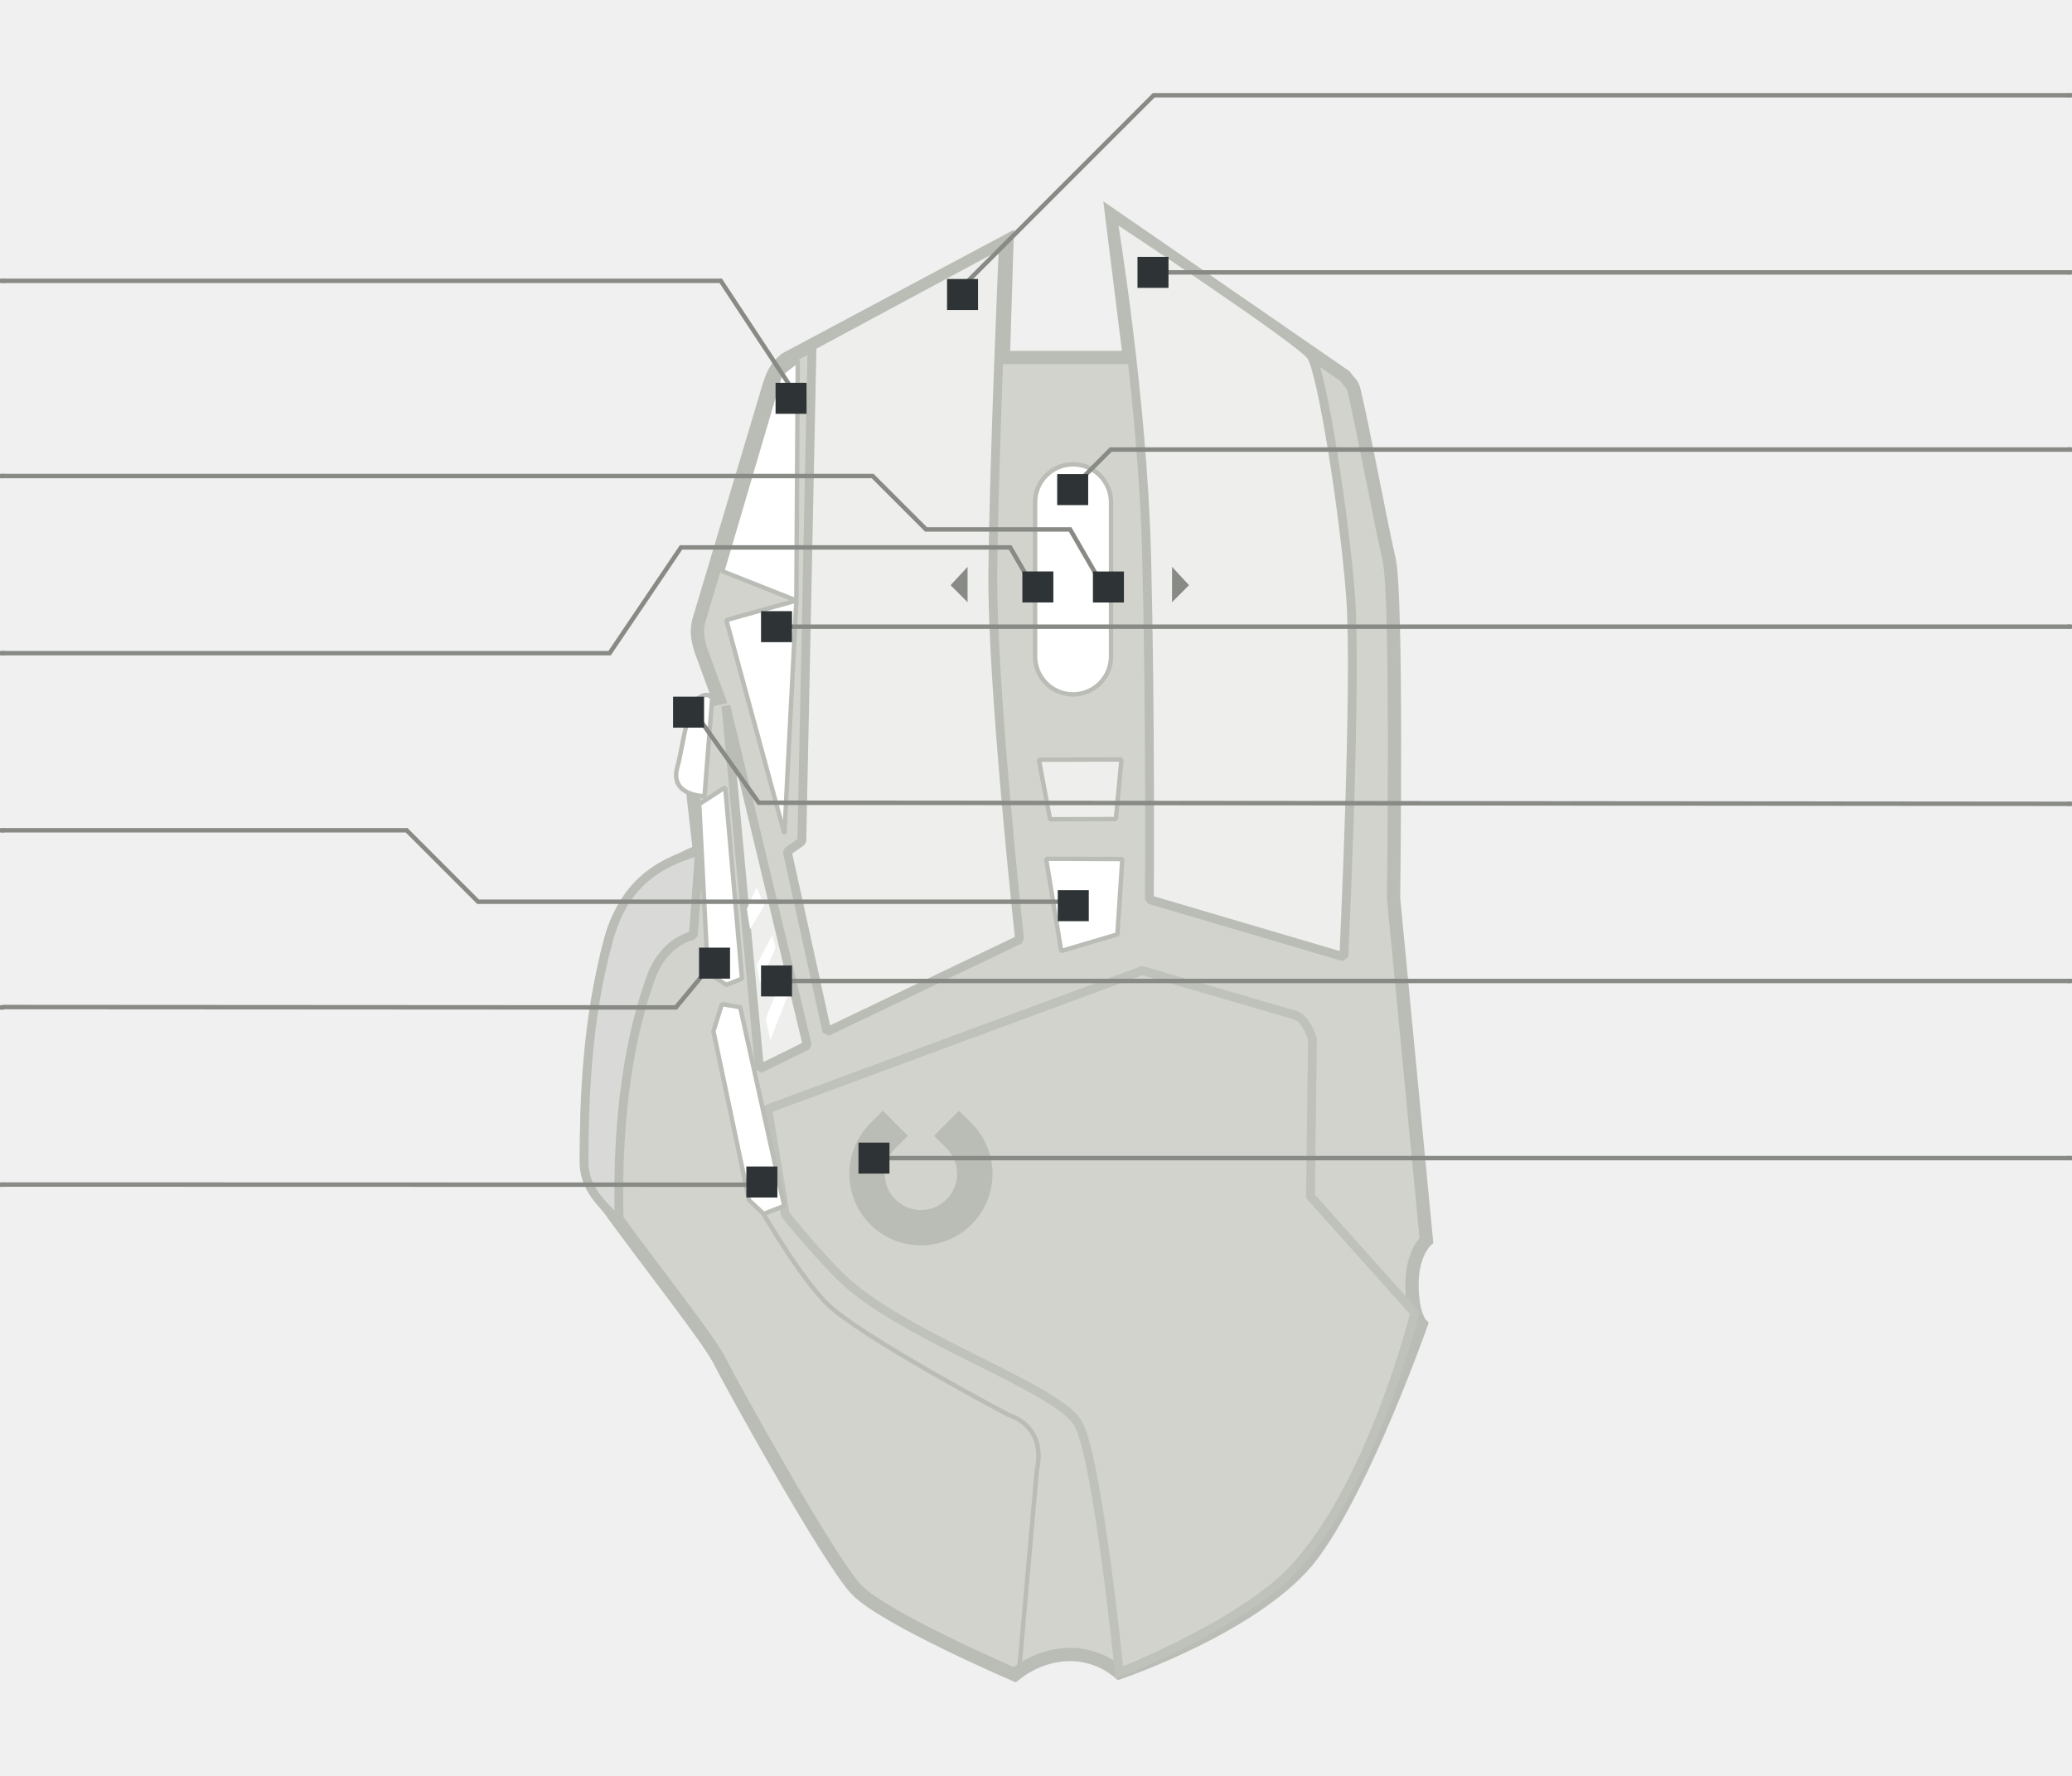
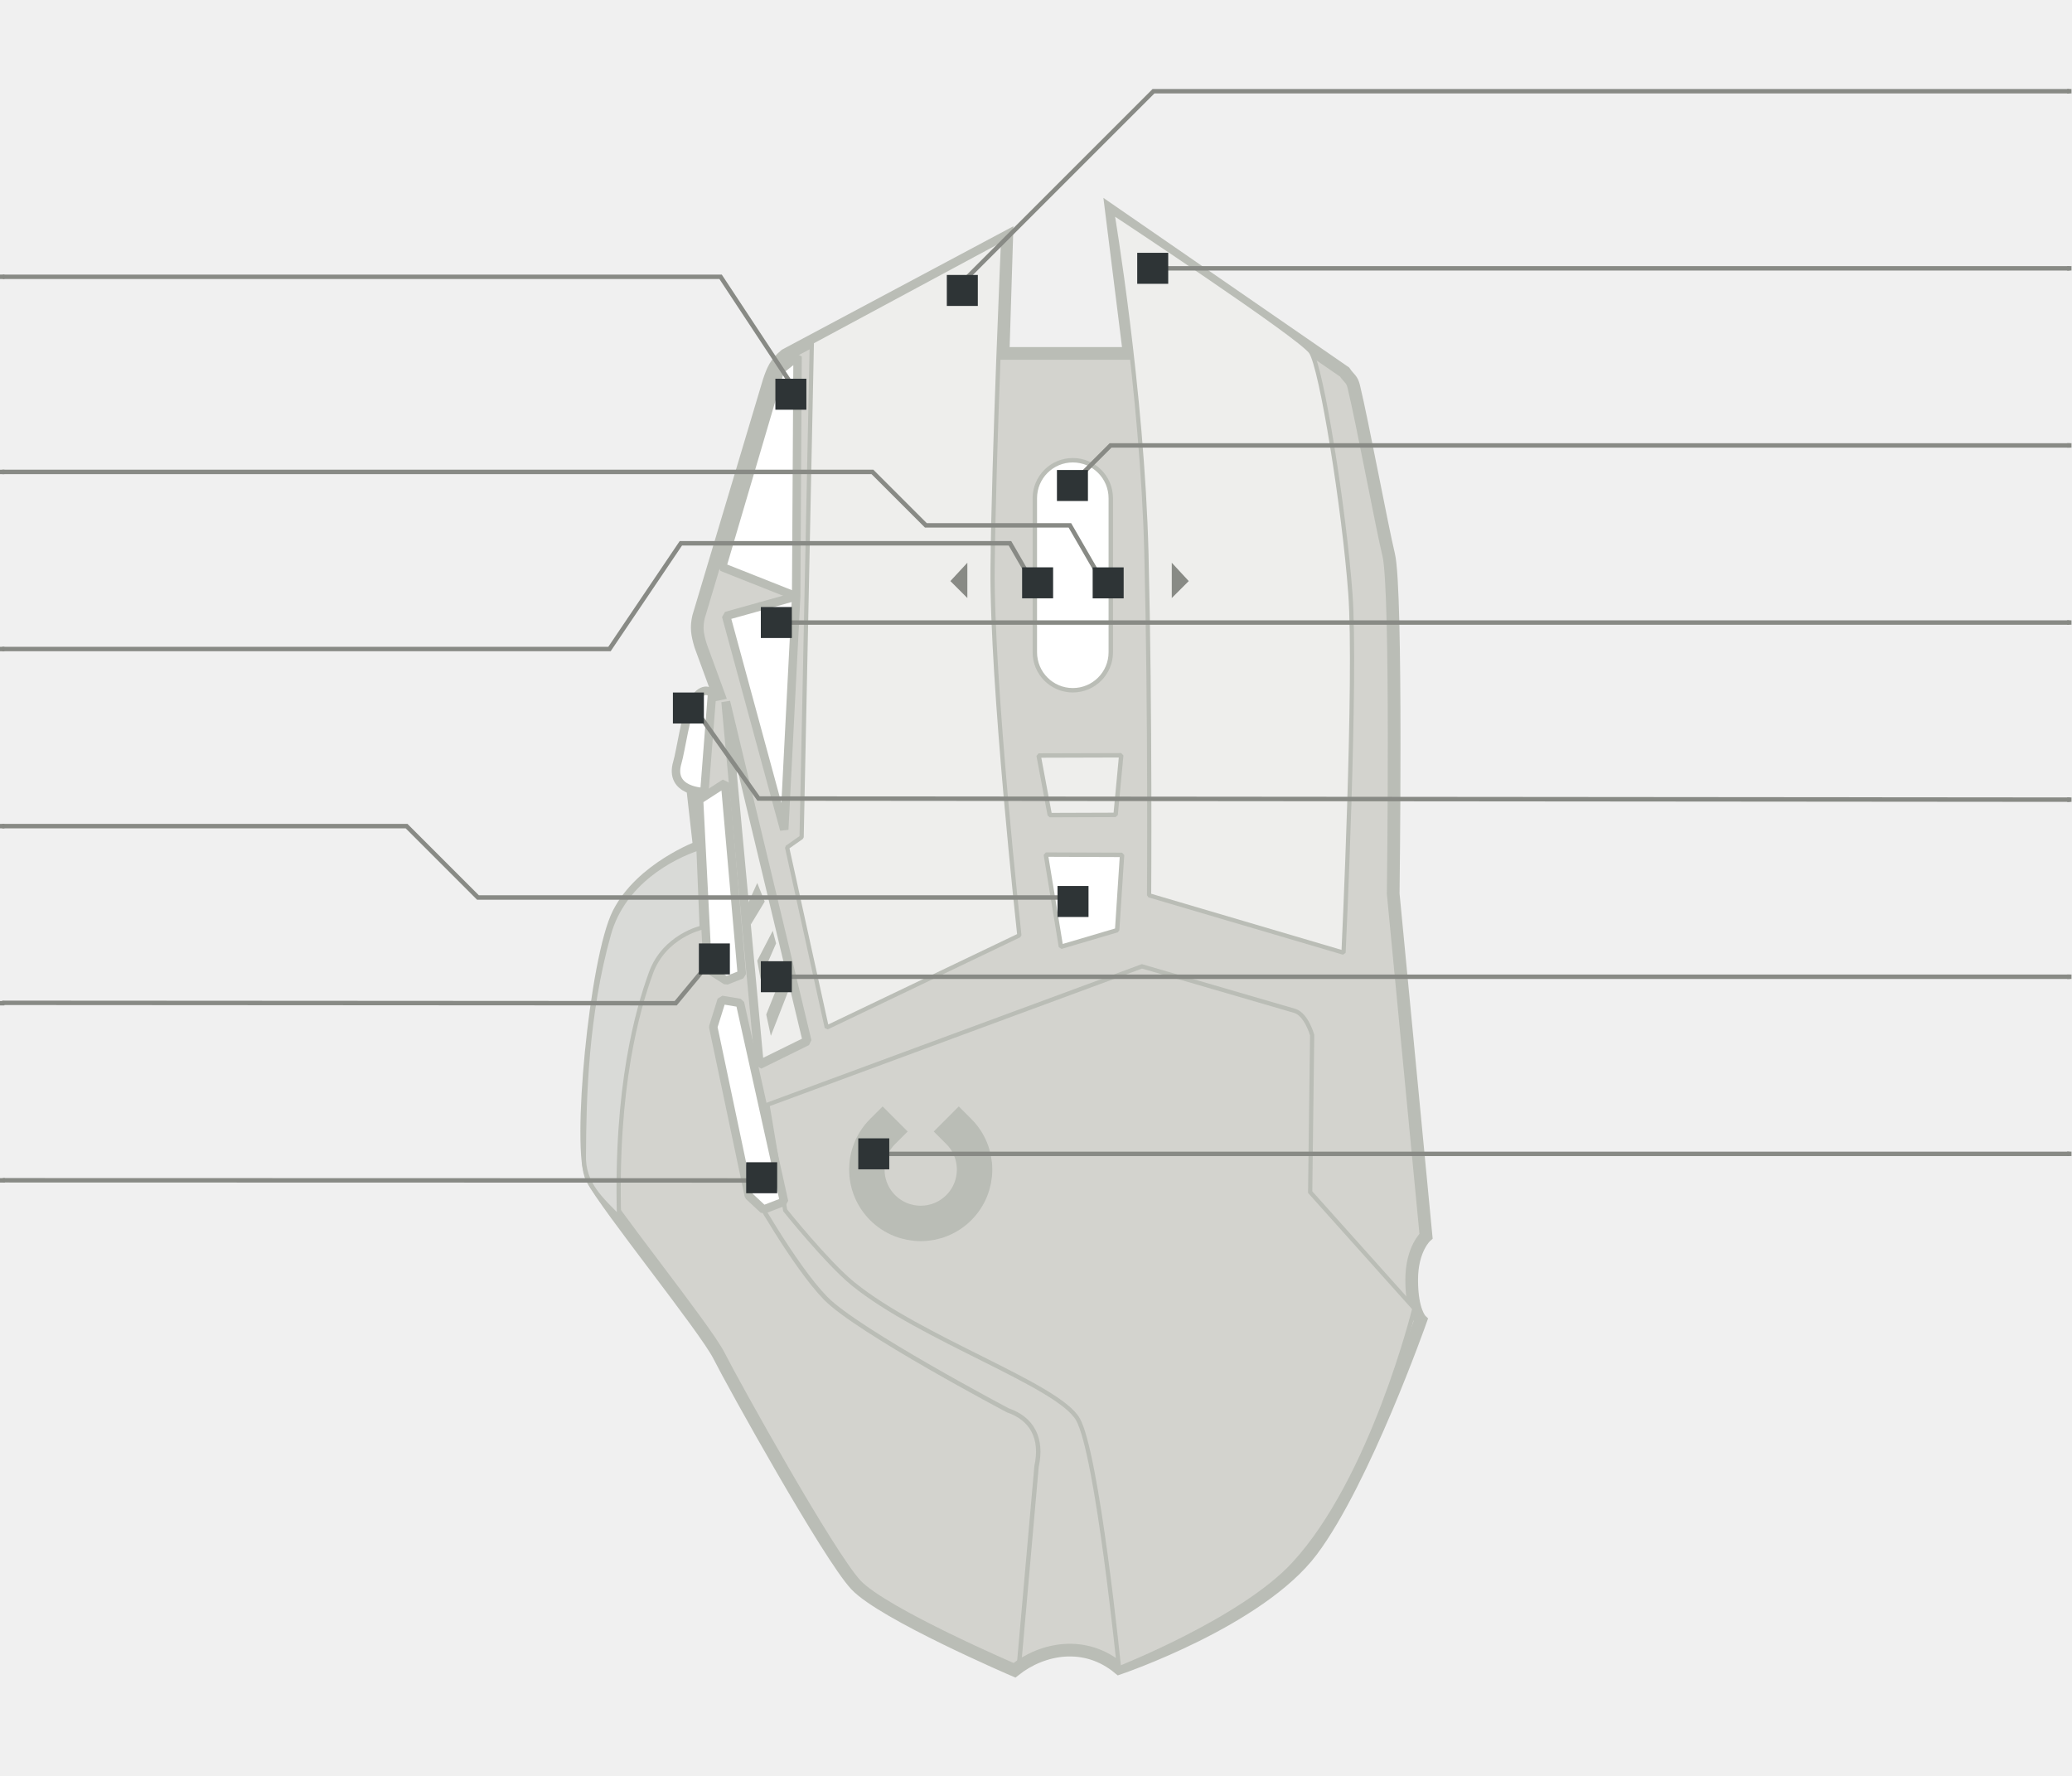
- <svg xmlns="http://www.w3.org/2000/svg" width="467.831" height="400.874" viewBox="0 0 467.831 398.874" version="1.1" id="svg8">
+ <svg xmlns="http://www.w3.org/2000/svg" width="490" height="419.87" viewBox="0 0 490 417.775" version="1.1" id="svg8">
  <defs id="defs2" />
  <g id="Device" transform="translate(-16.16895,-400)" style="display:inline">
-     <g transform="translate(-374,-4.864278e-6)" id="g1170">
-       <path id="path981" d="m 617.529,453.42 -49.991,26.669 c -2.224,1.869 -2.818,3.358 -3.665,5.833 l -15.956,53.347 c -0.497,2.255 -0.342,3.748 0.485,6.467 l 3.999,10.932 -3.532,0.742 -1.359,12.371 -1.504,2.851 2.099,18.555 c 0,0 -13.036,4.818 -18.23,15.009 -5.194,10.191 -9.295,53.535 -6.036,59.82 3.259,6.285 25.602,33.906 28.707,40.078 3.105,6.173 24.796,45.226 30.931,51.771 6.135,6.545 35.799,19.276 35.799,19.276 6.394,-5.082 15.987,-6.802 23.617,-0.456 0,0 31.722,-10.768 43.561,-26.606 11.839,-15.838 24.577,-52.023 24.577,-52.023 0,0 -2.047,-1.987 -2.047,-9.068 0,-7.081 3.244,-9.907 3.244,-9.907 l -7.416,-77.332 c 0,0 0.905,-68.515 -1.015,-76.499 -1.579,-6.568 -5.906,-29.813 -7.887,-38.022 -0.427,-1.769 -0.951,-1.657 -2.079,-3.299 l -52.652,-36.341 4.004,32.134 h -28.471 z" style="color:#000000;overflow:visible;opacity:1;vector-effect:none;fill:#d3d3ce;fill-opacity:1;stroke:#babdb6;stroke-width:3;stroke-linecap:butt;stroke-linejoin:miter;stroke-miterlimit:4;stroke-dasharray:none;stroke-dashoffset:0;stroke-opacity:1;marker:none;marker-start:none;marker-mid:none;marker-end:none;paint-order:normal" />
-       <path id="path1014" d="m 648.063,618.156 34.518,10.056 c 2.629,0.808 3.926,5.47 3.926,5.47 l -0.448,35.466 23.533,26.292 c 0,0 -9.441,38.41 -27.232,57.702 -11.61,12.589 -39.467,23.544 -39.467,23.544 0,0 -4.876,-48.516 -9.305,-56.255 -4.429,-7.739 -35.487,-18.119 -50.815,-30.612 -5.821,-4.745 -15.279,-16.557 -15.279,-16.557 l -4.003,-23.86 z" style="color:#000000;overflow:visible;opacity:1;vector-effect:none;fill:#d3d3ce;fill-opacity:1;stroke:#bfc2bb;stroke-width:2;stroke-linecap:square;stroke-linejoin:miter;stroke-miterlimit:4;stroke-dasharray:none;stroke-dashoffset:0;stroke-opacity:1;marker:none;marker-start:none;marker-mid:none;marker-end:none;paint-order:normal" />
+     <g transform="matrix(1.047137,0,0,1.047137,-392.3909,-19.79751)" id="g1170">
+       <path id="path981" d="m 617.529,453.42 -49.991,26.669 c -2.224,1.869 -2.818,3.358 -3.665,5.833 l -15.956,53.347 c -0.497,2.255 -0.342,3.748 0.485,6.467 l 3.999,10.932 -3.532,0.742 -1.359,12.371 -1.504,2.851 2.099,18.555 c 0,0 -13.036,4.818 -18.23,15.009 -5.194,10.191 -9.295,53.535 -6.036,59.82 3.259,6.285 25.602,33.906 28.707,40.078 3.105,6.173 24.796,45.226 30.931,51.771 6.135,6.545 35.799,19.276 35.799,19.276 6.394,-5.082 15.987,-6.802 23.617,-0.456 0,0 31.722,-10.768 43.561,-26.606 11.839,-15.838 24.577,-52.023 24.577,-52.023 0,0 -2.047,-1.987 -2.047,-9.068 0,-7.081 3.244,-9.907 3.244,-9.907 l -7.416,-77.332 c 0,0 0.905,-68.515 -1.015,-76.499 -1.579,-6.568 -5.906,-29.813 -7.887,-38.022 -0.427,-1.769 -0.951,-1.657 -2.079,-3.299 l -52.652,-36.341 4.004,32.134 h -28.471 z" style="color:#000000;overflow:visible;opacity:1;fill:#d3d3ce;fill-opacity:1;stroke:#babdb6;stroke-width:2.865;stroke-linecap:butt;stroke-linejoin:miter;stroke-miterlimit:4;stroke-dasharray:none;stroke-dashoffset:0;stroke-opacity:1;marker:none;marker-start:none;marker-mid:none;marker-end:none;paint-order:normal" />
+       <path id="path1014" d="m 648.063,618.156 34.518,10.056 c 2.629,0.808 3.926,5.47 3.926,5.47 l -0.448,35.466 23.533,26.292 c 0,0 -9.441,38.41 -27.232,57.702 -11.61,12.589 -39.467,23.544 -39.467,23.544 0,0 -4.876,-48.516 -9.305,-56.255 -4.429,-7.739 -35.487,-18.119 -50.815,-30.612 -5.821,-4.745 -15.279,-16.557 -15.279,-16.557 l -4.003,-23.86 z" style="color:#000000;overflow:visible;opacity:1;fill:#d3d3ce;fill-opacity:1;stroke:#babdb6;stroke-width:0.955;stroke-linecap:square;stroke-linejoin:miter;stroke-miterlimit:4;stroke-dasharray:none;stroke-dashoffset:0;stroke-opacity:1;marker:none;marker-start:none;marker-mid:none;marker-end:none;paint-order:normal" />
      <path id="path1144" d="m 620.346,775.426 3.918,-44.347 c 1.383,-6.281 -0.996,-10.76 -6.481,-12.643 0,0 -33.976,-17.943 -41.165,-25.327 -7.189,-7.384 -16.897,-24.847 -16.897,-24.847" style="color:#000000;overflow:visible;opacity:1;vector-effect:none;fill:none;fill-opacity:1;stroke:#babdb6;stroke-width:1;stroke-linecap:butt;stroke-linejoin:bevel;stroke-miterlimit:4;stroke-dasharray:none;stroke-dashoffset:0;stroke-opacity:1;marker:none;marker-start:none;marker-mid:none;marker-end:none;paint-order:normal" />
      <path style="color:#000000;display:inline;overflow:visible;vector-effect:none;fill:none;fill-opacity:1;stroke:#babdb6;stroke-width:8;stroke-linecap:square;stroke-linejoin:bevel;stroke-miterlimit:4;stroke-dasharray:none;stroke-opacity:1" id="led0" d="m -655.454,606.704 a 12.163,12.163 0 0 1 -17.201,0 12.163,12.163 0 0 1 0,-17.201 12.163,12.163 0 0 1 17.201,0" transform="rotate(-90)" />
-       <path id="path1030" d="m 548.106,591.188 -1.39,19.036 c 0,0 -6.519,1.072 -9.55,9.447 -3.03,8.375 -8.018,25.682 -7.193,55.162 -3.805,-3.924 -8.2,-7.548 -7.939,-14.112 0.057,-12.697 0.502,-31.561 5.665,-49.89 3.266,-11.594 10.357,-16.872 20.407,-19.643 z" style="color:#000000;overflow:visible;opacity:1;vector-effect:none;fill:#d9dad7;fill-opacity:1;stroke:#babdb6;stroke-width:2;stroke-linecap:butt;stroke-linejoin:bevel;stroke-miterlimit:4;stroke-dasharray:none;stroke-dashoffset:0;stroke-opacity:1;marker:none;marker-start:none;marker-mid:none;marker-end:none;paint-order:normal" />
-       <path id="button0" d="m 616.73,453.878 -43.215,23.256 -2.309,111.858 -3.279,2.299 8.956,40.684 43.496,-20.816 c 0,0 -6.293,-57.395 -6.042,-82.962 0.25,-25.567 2.393,-74.318 2.393,-74.318 z" style="color:#000000;overflow:visible;opacity:1;vector-effect:none;fill:#eeeeec;fill-opacity:1;stroke:#babdb6;stroke-width:2;stroke-linecap:butt;stroke-linejoin:bevel;stroke-miterlimit:4;stroke-dasharray:none;stroke-dashoffset:0;stroke-opacity:1;marker:none;marker-start:none;marker-mid:none;marker-end:none;paint-order:normal" />
-       <path id="button1" d="m 641.359,447.844 c 0,0 6.821,40.569 7.718,77.069 0.897,36.499 0.602,77.204 0.602,77.204 l 43.915,12.952 c 0,0 2.947,-62.037 1.541,-81.155 -1.406,-19.118 -6.517,-50.977 -8.905,-54.508 -2.388,-3.531 -44.872,-31.562 -44.872,-31.562 z" style="color:#000000;overflow:visible;opacity:1;vector-effect:none;fill:#eeeeec;fill-opacity:1;stroke:#babdb6;stroke-width:2;stroke-linecap:butt;stroke-linejoin:bevel;stroke-miterlimit:4;stroke-dasharray:none;stroke-dashoffset:0;stroke-opacity:1;marker:none;marker-start:none;marker-mid:none;marker-end:none;paint-order:normal" />
+       <path id="path1030" d="m 547.915,591.5 0.728,17.917 c 0,0 -8.446,1.88 -11.477,10.255 -3.03,8.375 -8.018,25.682 -7.193,55.162 -3.805,-3.924 -8.2,-7.548 -7.939,-14.112 0.057,-12.697 0.502,-31.561 5.665,-49.89 3.266,-11.594 14.191,-17.339 20.216,-19.331 z" style="color:#000000;overflow:visible;opacity:1;fill:#d9dad7;fill-opacity:1;stroke:#babdb6;stroke-width:0.955;stroke-linecap:butt;stroke-linejoin:bevel;stroke-miterlimit:4;stroke-dasharray:none;stroke-dashoffset:0;stroke-opacity:1;marker:none;marker-start:none;marker-mid:none;marker-end:none;paint-order:normal" />
+       <path id="button0" d="m 616.73,453.878 -43.215,23.256 -2.309,111.858 -3.279,2.299 8.956,40.684 43.496,-20.816 c 0,0 -6.293,-57.395 -6.042,-82.962 0.25,-25.567 2.393,-74.318 2.393,-74.318 z" style="color:#000000;overflow:visible;opacity:1;fill:#eeeeec;fill-opacity:1;stroke:#babdb6;stroke-width:0.955;stroke-linecap:butt;stroke-linejoin:bevel;stroke-miterlimit:4;stroke-dasharray:none;stroke-dashoffset:0;stroke-opacity:1;marker:none;marker-start:none;marker-mid:none;marker-end:none;paint-order:normal" />
+       <path id="button1" d="m 641.359,447.844 c 0,0 6.821,40.569 7.718,77.069 0.897,36.499 0.602,77.204 0.602,77.204 l 43.915,12.952 c 0,0 2.947,-62.037 1.541,-81.155 -1.406,-19.118 -6.517,-50.977 -8.905,-54.508 -2.388,-3.531 -44.872,-31.562 -44.872,-31.562 z" style="color:#000000;overflow:visible;opacity:1;fill:#eeeeec;fill-opacity:1;stroke:#babdb6;stroke-width:0.955;stroke-linecap:butt;stroke-linejoin:bevel;stroke-miterlimit:4;stroke-dasharray:none;stroke-dashoffset:0;stroke-opacity:1;marker:none;marker-start:none;marker-mid:none;marker-end:none;paint-order:normal" />
      <path id="button8" d="m 626.361,592.915 3.413,20.823 12.693,-3.75 1.11,-17.009 z" style="color:#000000;overflow:visible;opacity:1;vector-effect:none;fill:#ffffff;fill-opacity:1;stroke:#babdb6;stroke-width:1;stroke-linecap:butt;stroke-linejoin:bevel;stroke-miterlimit:4;stroke-dasharray:none;stroke-dashoffset:0;stroke-opacity:1;marker:none;marker-start:none;marker-mid:none;marker-end:none;paint-order:normal" />
      <path id="path1066" d="m 624.733,570.54 2.519,13.457 14.868,-0.051 1.267,-13.46 z" style="color:#000000;overflow:visible;opacity:1;vector-effect:none;fill:#eeeeec;fill-opacity:1;stroke:#babdb6;stroke-width:1;stroke-linecap:butt;stroke-linejoin:bevel;stroke-miterlimit:4;stroke-dasharray:none;stroke-dashoffset:0;stroke-opacity:1;marker:none;marker-start:none;marker-mid:none;marker-end:none;paint-order:normal" />
      <rect style="color:#000000;overflow:visible;opacity:1;vector-effect:none;fill:#ffffff;fill-opacity:1;stroke:#babdb6;stroke-width:1;stroke-linecap:butt;stroke-linejoin:bevel;stroke-miterlimit:4;stroke-dasharray:none;stroke-dashoffset:0;stroke-opacity:1;marker:none;marker-start:none;marker-mid:none;marker-end:none;paint-order:normal" id="button2" width="17.153" height="51.955" x="623.876" y="503.845" rx="8.576" ry="8.576" />
-       <path id="button7" d="m 569.976,534.6 -16.732,-6.633 13.096,-44.449 3.955,-3.119 z" style="color:#000000;overflow:visible;opacity:1;vector-effect:none;fill:#ffffff;fill-opacity:1;stroke:#babdb6;stroke-width:1;stroke-linecap:butt;stroke-linejoin:bevel;stroke-miterlimit:4;stroke-dasharray:none;stroke-dashoffset:0;stroke-opacity:1;marker:none;marker-start:none;marker-mid:none;marker-end:none;paint-order:normal" />
-       <path id="button6" d="m 569.976,534.6 -15.818,4.414 13.124,48.262 z" style="color:#000000;overflow:visible;opacity:1;vector-effect:none;fill:#ffffff;fill-opacity:1;stroke:#babdb6;stroke-width:1;stroke-linecap:butt;stroke-linejoin:bevel;stroke-miterlimit:4;stroke-dasharray:none;stroke-dashoffset:0;stroke-opacity:1;marker:none;marker-start:none;marker-mid:none;marker-end:none;paint-order:normal" />
-       <path style="color:#000000;display:inline;overflow:visible;opacity:1;vector-effect:none;fill:#ffffff;fill-opacity:1;stroke:#babdb6;stroke-width:1;stroke-linecap:butt;stroke-linejoin:bevel;stroke-miterlimit:4;stroke-dasharray:none;stroke-dashoffset:0;stroke-opacity:1;marker:none;marker-start:none;marker-mid:none;marker-end:none;paint-order:normal" d="m 550.976,556.551 -1.731,22.234 c 0,0 -8.075,-0.038 -6.103,-6.678 0.797,-2.683 1.882,-11.101 3.54,-13.81 2.445,-3.994 4.295,-1.746 4.295,-1.746 z" id="button5" />
-       <path id="button4" d="m 553.917,576.77 3.789,43.208 -3.529,1.4 -4.19,-2.673 -1.94,-38.139 z" style="color:#000000;overflow:visible;opacity:1;vector-effect:none;fill:#ffffff;fill-opacity:1;stroke:#babdb6;stroke-width:1;stroke-linecap:butt;stroke-linejoin:bevel;stroke-miterlimit:4;stroke-dasharray:none;stroke-dashoffset:0;stroke-opacity:1;marker:none;marker-start:none;marker-mid:none;marker-end:none;paint-order:normal" />
-       <path id="button3" d="m 557.291,626.423 -4.137,-0.694 -1.907,6.11 8.042,38.166 3.307,3.087 4.65,-1.789 z" style="color:#000000;overflow:visible;opacity:1;vector-effect:none;fill:#ffffff;fill-opacity:1;stroke:#babdb6;stroke-width:1;stroke-linecap:butt;stroke-linejoin:bevel;stroke-miterlimit:4;stroke-dasharray:none;stroke-dashoffset:0;stroke-opacity:1;marker:none;marker-start:none;marker-mid:none;marker-end:none;paint-order:normal" />
+       <path id="button7" d="m 569.976,534.6 -16.732,-6.633 13.096,-44.449 3.955,-3.119 z" style="color:#000000;overflow:visible;opacity:1;fill:#ffffff;fill-opacity:1;stroke:#babdb6;stroke-width:1.91;stroke-linecap:butt;stroke-linejoin:bevel;stroke-miterlimit:4;stroke-dasharray:none;stroke-dashoffset:0;stroke-opacity:1;marker:none;marker-start:none;marker-mid:none;marker-end:none;paint-order:normal" />
+       <path id="button6" d="m 569.976,534.6 -15.818,4.414 13.124,48.262 z" style="color:#000000;overflow:visible;opacity:1;fill:#ffffff;fill-opacity:1;stroke:#babdb6;stroke-width:1.91;stroke-linecap:butt;stroke-linejoin:bevel;stroke-miterlimit:4;stroke-dasharray:none;stroke-dashoffset:0;stroke-opacity:1;marker:none;marker-start:none;marker-mid:none;marker-end:none;paint-order:normal" />
+       <path style="color:#000000;display:inline;overflow:visible;opacity:1;fill:#ffffff;fill-opacity:1;stroke:#babdb6;stroke-width:1.91;stroke-linecap:butt;stroke-linejoin:bevel;stroke-miterlimit:4;stroke-dasharray:none;stroke-dashoffset:0;stroke-opacity:1;marker:none;marker-start:none;marker-mid:none;marker-end:none;paint-order:normal" d="m 550.976,556.551 -1.731,22.234 c 0,0 -8.075,-0.038 -6.103,-6.678 0.797,-2.683 1.882,-11.101 3.54,-13.81 2.445,-3.994 4.295,-1.746 4.295,-1.746 z" id="button5" />
+       <path id="button4" d="m 553.917,576.77 3.789,43.208 -3.529,1.4 -4.19,-2.673 -1.94,-38.139 z" style="color:#000000;overflow:visible;opacity:1;fill:#ffffff;fill-opacity:1;stroke:#babdb6;stroke-width:1.91;stroke-linecap:butt;stroke-linejoin:bevel;stroke-miterlimit:4;stroke-dasharray:none;stroke-dashoffset:0;stroke-opacity:1;marker:none;marker-start:none;marker-mid:none;marker-end:none;paint-order:normal" />
+       <path id="button3" d="m 557.291,626.423 -4.137,-0.694 -1.907,6.11 8.042,38.166 3.307,3.087 4.65,-1.789 z" style="color:#000000;overflow:visible;opacity:1;fill:#ffffff;fill-opacity:1;stroke:#babdb6;stroke-width:1.91;stroke-linecap:butt;stroke-linejoin:bevel;stroke-miterlimit:4;stroke-dasharray:none;stroke-dashoffset:0;stroke-opacity:1;marker:none;marker-start:none;marker-mid:none;marker-end:none;paint-order:normal" />
      <path id="led1" d="m 554.073,558.406 18.369,76.635 -10.782,5.315 z" style="color:#000000;overflow:visible;opacity:1;vector-effect:none;fill:#eeeeec;fill-opacity:1;stroke:#babdb6;stroke-width:2;stroke-linecap:butt;stroke-linejoin:bevel;stroke-miterlimit:4;stroke-dasharray:none;stroke-dashoffset:0;stroke-opacity:1;marker:none;marker-start:none;marker-mid:none;marker-end:none;paint-order:normal" />
-       <path id="path1138" d="m 561.036,599.318 1.685,4.214 -3.197,5.27 -0.721,-4.53 z" style="color:#000000;overflow:visible;opacity:1;vector-effect:none;fill:#ffffff;fill-opacity:1;stroke:none;stroke-width:2;stroke-linecap:butt;stroke-linejoin:bevel;stroke-miterlimit:4;stroke-dasharray:none;stroke-dashoffset:0;stroke-opacity:1;marker:none;marker-start:none;marker-mid:none;marker-end:none;paint-order:normal" />
-       <path id="path1140" d="m 564.538,610.123 0.75,2.85 -3.502,8.031 -0.75,-4.132 z" style="color:#000000;overflow:visible;opacity:1;vector-effect:none;fill:#ffffff;fill-opacity:1;stroke:none;stroke-width:2;stroke-linecap:butt;stroke-linejoin:bevel;stroke-miterlimit:4;stroke-dasharray:none;stroke-dashoffset:0;stroke-opacity:1;marker:none;marker-start:none;marker-mid:none;marker-end:none;paint-order:normal" />
-       <path id="path1142" d="m 566.945,619.358 1.458,3.461 -4.297,11.033 -1.043,-4.823 z" style="color:#000000;overflow:visible;opacity:1;vector-effect:none;fill:#ffffff;fill-opacity:1;stroke:none;stroke-width:2;stroke-linecap:butt;stroke-linejoin:bevel;stroke-miterlimit:4;stroke-dasharray:none;stroke-dashoffset:0;stroke-opacity:1;marker:none;marker-start:none;marker-mid:none;marker-end:none;paint-order:normal" />
+       <path id="path1138" d="m 561.186,599.32 1.685,4.214 -3.197,5.27 -0.721,-4.53 z" style="color:#000000;overflow:visible;opacity:1;vector-effect:none;fill:#babdb6;fill-opacity:1;stroke:none;stroke-width:2;stroke-linecap:butt;stroke-linejoin:bevel;stroke-miterlimit:4;stroke-dasharray:none;stroke-dashoffset:0;stroke-opacity:1;marker:none;marker-start:none;marker-mid:none;marker-end:none;paint-order:normal" />
+       <path id="path1140" d="m 564.689,610.125 0.75,2.85 -3.502,8.031 -0.75,-4.132 z" style="color:#000000;overflow:visible;opacity:1;vector-effect:none;fill:#babdb6;fill-opacity:1;stroke:none;stroke-width:2;stroke-linecap:butt;stroke-linejoin:bevel;stroke-miterlimit:4;stroke-dasharray:none;stroke-dashoffset:0;stroke-opacity:1;marker:none;marker-start:none;marker-mid:none;marker-end:none;paint-order:normal" />
+       <path id="path1142" d="m 567.096,619.359 1.458,3.461 -4.297,11.033 -1.043,-4.823 z" style="color:#000000;overflow:visible;opacity:1;vector-effect:none;fill:#babdb6;fill-opacity:1;stroke:none;stroke-width:2;stroke-linecap:butt;stroke-linejoin:bevel;stroke-miterlimit:4;stroke-dasharray:none;stroke-dashoffset:0;stroke-opacity:1;marker:none;marker-start:none;marker-mid:none;marker-end:none;paint-order:normal" />
      <path id="button9" d="m 654.803,526.996 v 7.976 l 3.833,-3.833 z" style="color:#000000;overflow:visible;opacity:1;vector-effect:none;fill:#888a85;fill-opacity:1;stroke:none;stroke-width:1;stroke-linecap:butt;stroke-linejoin:bevel;stroke-miterlimit:4;stroke-dasharray:none;stroke-dashoffset:0;stroke-opacity:1;marker:none;marker-start:none;marker-mid:none;marker-end:none;paint-order:normal" />
      <path style="color:#000000;overflow:visible;opacity:1;vector-effect:none;fill:#888a85;fill-opacity:1;stroke:none;stroke-width:1;stroke-linecap:butt;stroke-linejoin:bevel;stroke-miterlimit:4;stroke-dasharray:none;stroke-dashoffset:0;stroke-opacity:1;marker:none;marker-start:none;marker-mid:none;marker-end:none;paint-order:normal" d="m 608.636,526.996 v 7.976 l -3.833,-3.833 z" id="button10" />
    </g>
  </g>
  <g id="Buttons" style="display:inline" transform="translate(-16.16895)">
-     <g id="button0-path">
+     <g id="button0-path" transform="matrix(1.047137,0,0,1.047137,-0.7616989,-0.9427385)">
      <path id="path954" d="m 234.687,62.492 41.986,-41.986 H 483" style="color:#000000;overflow:visible;opacity:1;vector-effect:none;fill:none;fill-opacity:1;stroke:#888a85;stroke-width:1;stroke-linecap:square;stroke-linejoin:miter;stroke-miterlimit:4;stroke-dasharray:none;stroke-dashoffset:0;stroke-opacity:1;marker:none;marker-start:none;marker-mid:none;marker-end:none;paint-order:normal" />
      <rect y="62" x="230" height="7" width="7" id="rect952" style="color:#000000;overflow:visible;opacity:1;vector-effect:none;fill:#2e3436;fill-opacity:1;stroke:none;stroke-width:2;stroke-linecap:square;stroke-linejoin:miter;stroke-miterlimit:4;stroke-dasharray:none;stroke-dashoffset:0;stroke-opacity:1;marker:none;marker-start:none;marker-mid:none;marker-end:none;paint-order:normal" />
      <rect y="20" x="483" height="1" width="1" id="button0-leader" style="color:#000000;text-align:start;overflow:visible;vector-effect:none;fill:#888a85;fill-opacity:1;stroke:none;stroke-linecap:round" />
    </g>
-     <g id="button1-path">
+     <g id="button1-path" transform="matrix(1.047137,0,0,1.047137,-0.7616989,-0.9427385)">
      <path style="color:#000000;overflow:visible;opacity:1;vector-effect:none;fill:none;fill-opacity:1;stroke:#888a85;stroke-width:1;stroke-linecap:square;stroke-linejoin:miter;stroke-miterlimit:4;stroke-dasharray:none;stroke-dashoffset:0;stroke-opacity:1;marker:none;marker-start:none;marker-mid:none;marker-end:none;paint-order:normal" d="M 275.037,60.506 H 483.056" id="path958" />
      <rect style="color:#000000;overflow:visible;opacity:1;vector-effect:none;fill:#2e3436;fill-opacity:1;stroke:none;stroke-width:2;stroke-linecap:square;stroke-linejoin:miter;stroke-miterlimit:4;stroke-dasharray:none;stroke-dashoffset:0;stroke-opacity:1;marker:none;marker-start:none;marker-mid:none;marker-end:none;paint-order:normal" id="rect968" width="7" height="7" x="273" y="57" />
      <rect style="color:#000000;text-align:start;overflow:visible;vector-effect:none;fill:#888a85;fill-opacity:1;stroke:none;stroke-linecap:round" id="button1-leader" width="1" height="1" x="483" y="60" />
    </g>
-     <g id="button2-path">
+     <g id="button2-path" transform="matrix(1.047137,0,0,1.047137,-0.7616989,-0.9427385)">
      <path id="path960" d="M 483.151,100.506 H 266.974 l -7.074,7.074" style="color:#000000;overflow:visible;opacity:1;vector-effect:none;fill:none;fill-opacity:1;stroke:#888a85;stroke-width:1;stroke-linecap:square;stroke-linejoin:miter;stroke-miterlimit:4;stroke-dasharray:none;stroke-dashoffset:0;stroke-opacity:1;marker:none;marker-start:none;marker-mid:none;marker-end:none;paint-order:normal" />
      <rect y="106.053" x="254.869" height="7" width="7" id="rect970" style="color:#000000;overflow:visible;opacity:1;vector-effect:none;fill:#2e3436;fill-opacity:1;stroke:none;stroke-width:2;stroke-linecap:square;stroke-linejoin:miter;stroke-miterlimit:4;stroke-dasharray:none;stroke-dashoffset:0;stroke-opacity:1;marker:none;marker-start:none;marker-mid:none;marker-end:none;paint-order:normal" />
      <rect y="100" x="483" height="1" width="1" id="button2-leader" style="color:#000000;text-align:start;overflow:visible;vector-effect:none;fill:#888a85;fill-opacity:1;stroke:none;stroke-linecap:round" />
    </g>
-     <g id="button6-path">
+     <g id="button6-path" transform="matrix(1.047137,0,0,1.047137,-0.7616989,-0.9427385)">
      <path style="color:#000000;overflow:visible;opacity:1;vector-effect:none;fill:none;fill-opacity:1;stroke:#888a85;stroke-width:1;stroke-linecap:square;stroke-linejoin:miter;stroke-miterlimit:4;stroke-dasharray:none;stroke-dashoffset:0;stroke-opacity:1;marker:none;marker-start:none;marker-mid:none;marker-end:none;paint-order:normal" d="M 483,140.506 H 189.326" id="path962" />
      <rect style="color:#000000;overflow:visible;opacity:1;vector-effect:none;fill:#2e3436;fill-opacity:1;stroke:none;stroke-width:2;stroke-linecap:square;stroke-linejoin:miter;stroke-miterlimit:4;stroke-dasharray:none;stroke-dashoffset:0;stroke-opacity:1;marker:none;marker-start:none;marker-mid:none;marker-end:none;paint-order:normal" id="rect972" width="7" height="7" x="188" y="137" />
      <rect style="color:#000000;text-align:start;overflow:visible;vector-effect:none;fill:#888a85;fill-opacity:1;stroke:none;stroke-linecap:round" id="button6-leader" width="1" height="1" x="483" y="140" />
    </g>
-     <g id="button9-path">
+     <g id="button9-path" transform="matrix(1.047137,0,0,1.047137,-0.7616989,-0.9427385)">
      <rect y="-106.99" x="-17.169" height="1" width="1" id="button9-leader" style="color:#000000;text-align:end;overflow:visible;vector-effect:none;fill:#888a85;fill-opacity:1;stroke:none;stroke-linecap:round" transform="scale(-1)" />
      <path style="color:#000000;overflow:visible;opacity:1;vector-effect:none;fill:none;fill-opacity:1;stroke:#888a85;stroke-width:1;stroke-linecap:square;stroke-linejoin:miter;stroke-miterlimit:4;stroke-dasharray:none;stroke-dashoffset:0;stroke-opacity:1;marker:none;marker-start:none;marker-mid:none;marker-end:none;paint-order:normal" d="m 17.169,106.484 h 196.028 l 12.074,12.074 h 32.523 l 6.632,11.486" id="path902" />
      <rect style="color:#000000;overflow:visible;opacity:1;vector-effect:none;fill:#2e3436;fill-opacity:1;stroke:none;stroke-width:2;stroke-linecap:square;stroke-linejoin:miter;stroke-miterlimit:4;stroke-dasharray:none;stroke-dashoffset:0;stroke-opacity:1;marker:none;marker-start:none;marker-mid:none;marker-end:none;paint-order:normal" id="rect904" width="7" height="7" x="262.938" y="128.045" />
    </g>
-     <g id="button10-path">
+     <g id="button10-path" transform="matrix(1.047137,0,0,1.047137,-0.7616989,-0.9427385)">
      <rect transform="scale(-1)" style="color:#000000;text-align:end;overflow:visible;vector-effect:none;fill:#888a85;fill-opacity:1;stroke:none;stroke-linecap:round" id="button10-leader" width="1" height="1" x="-17.169" y="-146.99" />
      <path id="path900" d="m 17.169,146.484 h 136.645 l 16.123,-23.877 h 74.323 l 4.992,8.647" style="color:#000000;overflow:visible;opacity:1;vector-effect:none;fill:none;fill-opacity:1;stroke:#888a85;stroke-width:1;stroke-linecap:square;stroke-linejoin:miter;stroke-miterlimit:4;stroke-dasharray:none;stroke-dashoffset:0;stroke-opacity:1;marker:none;marker-start:none;marker-mid:none;marker-end:none;paint-order:normal" />
      <rect y="128.034" x="247.004" height="7" width="7" id="rect906" style="color:#000000;overflow:visible;opacity:1;vector-effect:none;fill:#2e3436;fill-opacity:1;stroke:none;stroke-width:2;stroke-linecap:square;stroke-linejoin:miter;stroke-miterlimit:4;stroke-dasharray:none;stroke-dashoffset:0;stroke-opacity:1;marker:none;marker-start:none;marker-mid:none;marker-end:none;paint-order:normal" />
    </g>
-     <g id="button4-path">
+     <g id="button4-path" transform="matrix(1.047137,0,0,1.047137,-0.7616989,-0.9427385)">
      <path style="color:#000000;overflow:visible;opacity:1;vector-effect:none;fill:none;fill-opacity:1;stroke:#888a85;stroke-width:1;stroke-linecap:square;stroke-linejoin:miter;stroke-miterlimit:4;stroke-dasharray:none;stroke-dashoffset:0;stroke-opacity:1;marker:none;marker-start:none;marker-mid:none;marker-end:none;paint-order:normal" d="m 17.169,226.395 151.603,0.088 8.228,-9.926" id="path896" />
      <rect y="-219.982" x="-181.002" height="7" width="7" id="rect1297" style="color:#000000;overflow:visible;opacity:1;vector-effect:none;fill:#2e3436;fill-opacity:1;stroke:none;stroke-width:2;stroke-linecap:square;stroke-linejoin:miter;stroke-miterlimit:4;stroke-dasharray:none;stroke-dashoffset:0;stroke-opacity:1;marker:none;marker-start:none;marker-mid:none;marker-end:none;paint-order:normal" transform="scale(-1)" />
      <rect y="-226.984" x="-17.169" height="1" width="1" id="button4-leader" style="color:#000000;text-align:end;overflow:visible;vector-effect:none;fill:#888a85;fill-opacity:1;stroke:none;stroke-linecap:round" transform="scale(-1)" />
    </g>
-     <g id="button8-path">
+     <g id="button8-path" transform="matrix(1.047137,0,0,1.047137,-0.7616989,-0.9427385)">
      <path id="path1259" d="m 17.169,186.484 h 90.823 l 16.123,16.123 h 132.343" style="color:#000000;overflow:visible;opacity:1;vector-effect:none;fill:none;fill-opacity:1;stroke:#888a85;stroke-width:1;stroke-linecap:square;stroke-linejoin:miter;stroke-miterlimit:4;stroke-dasharray:none;stroke-dashoffset:0;stroke-opacity:1;marker:none;marker-start:none;marker-mid:none;marker-end:none;paint-order:normal" />
      <rect y="-207.006" x="-262" height="7" width="7" id="rect1261" style="color:#000000;overflow:visible;opacity:1;vector-effect:none;fill:#2e3436;fill-opacity:1;stroke:none;stroke-width:2;stroke-linecap:square;stroke-linejoin:miter;stroke-miterlimit:4;stroke-dasharray:none;stroke-dashoffset:0;stroke-opacity:1;marker:none;marker-start:none;marker-mid:none;marker-end:none;paint-order:normal" transform="scale(-1)" />
      <rect y="-186.984" x="-17.169" height="1" width="1" id="button8-leader" style="color:#000000;text-align:end;overflow:visible;vector-effect:none;fill:#888a85;fill-opacity:1;stroke:none;stroke-linecap:round" transform="scale(-1)" />
    </g>
-     <g id="button7-path">
+     <g id="button7-path" transform="matrix(1.047137,0,0,1.047137,-0.7616989,-0.9427385)">
      <rect y="-62.913" x="-17.169" height="1" width="1" id="button7-leader" style="color:#000000;text-align:end;overflow:visible;vector-effect:none;fill:#888a85;fill-opacity:1;stroke:none;stroke-linecap:round" transform="scale(-1)" />
      <path id="path914" d="M 17.318,62.413 H 178.905 l 15.754,23.877" style="color:#000000;overflow:visible;opacity:1;vector-effect:none;fill:none;fill-opacity:1;stroke:#888a85;stroke-width:1;stroke-linecap:square;stroke-linejoin:miter;stroke-miterlimit:4;stroke-dasharray:none;stroke-dashoffset:0;stroke-opacity:1;marker:none;marker-start:none;marker-mid:none;marker-end:none;paint-order:normal" />
      <rect style="color:#000000;overflow:visible;opacity:1;vector-effect:none;fill:#2e3436;fill-opacity:1;stroke:none;stroke-width:2;stroke-linecap:square;stroke-linejoin:miter;stroke-miterlimit:4;stroke-dasharray:none;stroke-dashoffset:0;stroke-opacity:1;marker:none;marker-start:none;marker-mid:none;marker-end:none;paint-order:normal" id="rect912" width="7" height="7" x="191.281" y="85.438" />
    </g>
-     <g id="button3-path">
+     <g id="button3-path" transform="matrix(1.047137,0,0,1.047137,-0.7616989,-0.9427385)">
      <path id="path1295" d="m 17.294,266.47 168.569,0.041" style="color:#000000;overflow:visible;opacity:1;vector-effect:none;fill:none;fill-opacity:1;stroke:#888a85;stroke-width:1;stroke-linecap:square;stroke-linejoin:miter;stroke-miterlimit:4;stroke-dasharray:none;stroke-dashoffset:0;stroke-opacity:1;marker:none;marker-start:none;marker-mid:none;marker-end:none;paint-order:normal" />
      <rect transform="scale(-1)" style="color:#000000;overflow:visible;opacity:1;vector-effect:none;fill:#2e3436;fill-opacity:1;stroke:none;stroke-width:2;stroke-linecap:square;stroke-linejoin:miter;stroke-miterlimit:4;stroke-dasharray:none;stroke-dashoffset:0;stroke-opacity:1;marker:none;marker-start:none;marker-mid:none;marker-end:none;paint-order:normal" id="rect1301" width="7" height="7" x="-191.688" y="-269.402" />
      <rect transform="scale(-1)" style="color:#000000;text-align:end;overflow:visible;vector-effect:none;fill:#888a85;fill-opacity:1;stroke:none;stroke-width:1;stroke-linecap:round" id="button3-leader" width="1.135" height="1" x="-17.294" y="-266.99" />
    </g>
-     <g id="button5-path">
+     <g id="button5-path" transform="matrix(1.047137,0,0,1.047137,-0.7616989,-0.9427385)">
      <path style="color:#000000;overflow:visible;opacity:1;vector-effect:none;fill:none;fill-opacity:1;stroke:#888a85;stroke-width:1;stroke-linecap:square;stroke-linejoin:miter;stroke-miterlimit:4;stroke-dasharray:none;stroke-dashoffset:0;stroke-opacity:1;marker:none;marker-start:none;marker-mid:none;marker-end:none;paint-order:normal" d="m 483.131,180.506 -295.645,-0.25 -14.355,-20.226" id="path890" />
      <rect y="-163.308" x="-175.139" height="7" width="7" id="rect894" style="color:#000000;overflow:visible;opacity:1;vector-effect:none;fill:#2e3436;fill-opacity:1;stroke:none;stroke-width:2;stroke-linecap:square;stroke-linejoin:miter;stroke-miterlimit:4;stroke-dasharray:none;stroke-dashoffset:0;stroke-opacity:1;marker:none;marker-start:none;marker-mid:none;marker-end:none;paint-order:normal" transform="scale(-1)" />
      <rect transform="scale(-1)" style="color:#000000;text-align:start;display:inline;overflow:visible;vector-effect:none;fill:#888a85;fill-opacity:1;stroke:none;stroke-linecap:round" id="button5-leader" width="1" height="1" x="-484.007" y="-181.006" />
    </g>
  </g>
  <g id="LEDs" style="display:inline" transform="translate(-16.16895)">
-     <g id="led1-path">
+     <g id="led1-path" transform="matrix(1.047137,0,0,1.047137,-0.7616989,-0.9427385)">
      <path style="color:#000000;display:inline;overflow:visible;opacity:1;vector-effect:none;fill:none;fill-opacity:1;stroke:#888a85;stroke-width:1;stroke-linecap:square;stroke-linejoin:miter;stroke-miterlimit:4;stroke-dasharray:none;stroke-dashoffset:0;stroke-opacity:1;marker:none;marker-start:none;marker-mid:none;marker-end:none;paint-order:normal" d="M 191.939,220.506 H 483.102" id="path966" />
      <rect style="color:#000000;display:inline;overflow:visible;opacity:1;vector-effect:none;fill:#2e3436;fill-opacity:1;stroke:none;stroke-width:2;stroke-linecap:square;stroke-linejoin:miter;stroke-miterlimit:4;stroke-dasharray:none;stroke-dashoffset:0;stroke-opacity:1;marker:none;marker-start:none;marker-mid:none;marker-end:none;paint-order:normal" id="rect976" width="7" height="7" x="188" y="217" />
      <rect style="color:#000000;text-align:start;display:inline;overflow:visible;vector-effect:none;fill:#888a85;fill-opacity:1;stroke:none;stroke-linecap:round" id="led1-leader" width="1" height="1" x="483" y="220" />
    </g>
-     <g id="led0-path">
+     <g id="led0-path" transform="matrix(1.047137,0,0,1.047137,-0.7616989,-0.9427385)">
      <path id="path877" d="M 214.644,260.506 H 483" style="color:#000000;display:inline;overflow:visible;opacity:1;vector-effect:none;fill:none;fill-opacity:1;stroke:#888a85;stroke-width:1;stroke-linecap:square;stroke-linejoin:miter;stroke-miterlimit:4;stroke-dasharray:none;stroke-dashoffset:0;stroke-opacity:1;marker:none;marker-start:none;marker-mid:none;marker-end:none;paint-order:normal" />
      <rect y="257" x="210" height="7" width="7" id="rect879" style="color:#000000;display:inline;overflow:visible;opacity:1;vector-effect:none;fill:#2e3436;fill-opacity:1;stroke:none;stroke-width:2;stroke-linecap:square;stroke-linejoin:miter;stroke-miterlimit:4;stroke-dasharray:none;stroke-dashoffset:0;stroke-opacity:1;marker:none;marker-start:none;marker-mid:none;marker-end:none;paint-order:normal" />
      <rect y="260" x="483" height="1" width="1" id="led0-leader" style="color:#000000;text-align:start;display:inline;overflow:visible;vector-effect:none;fill:#888a85;fill-opacity:1;stroke:none;stroke-linecap:round" />
    </g>
  </g>
</svg>
